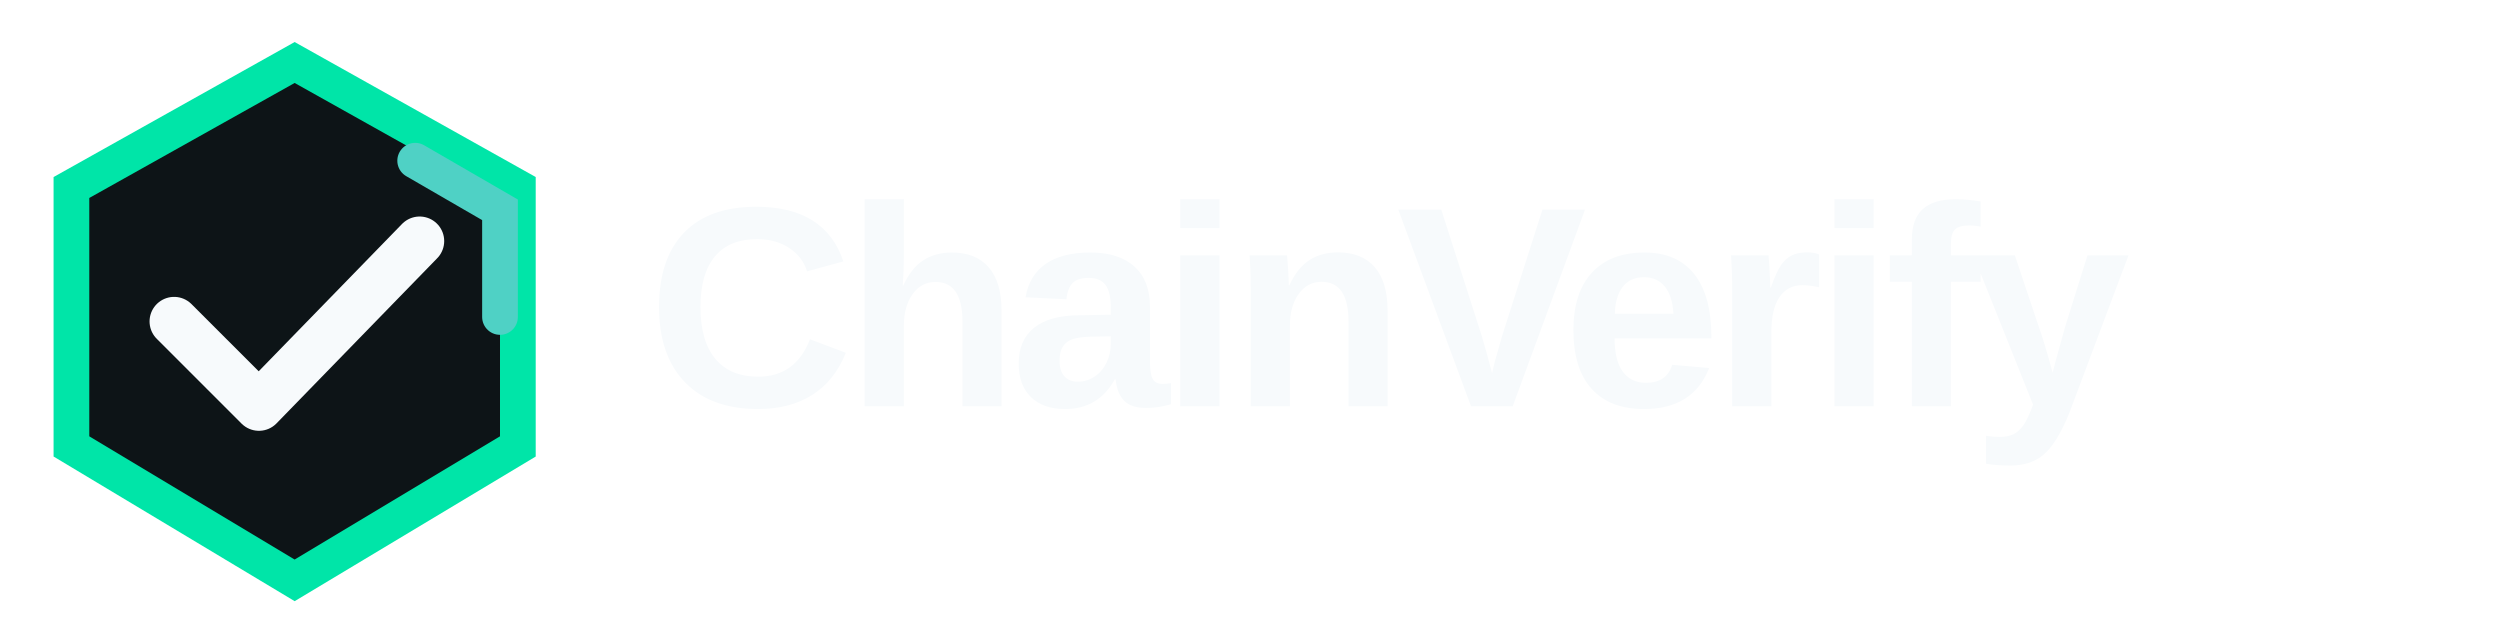
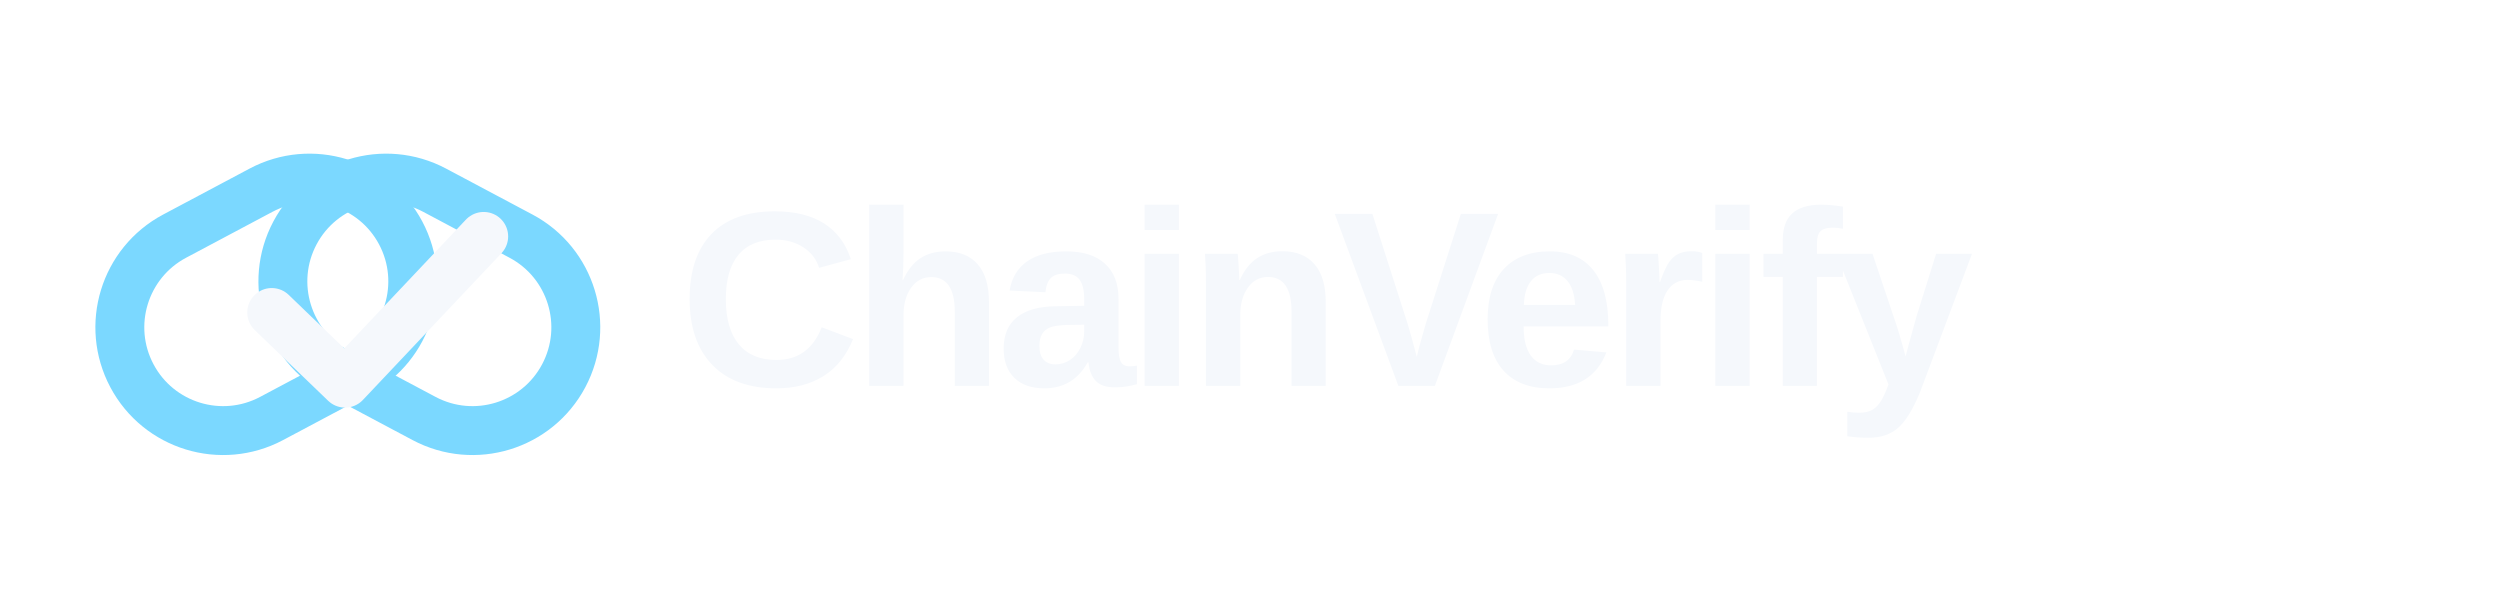
- <svg xmlns="http://www.w3.org/2000/svg" viewBox="0 0 560 144" role="img" aria-labelledby="title">
-   <g transform="translate(8 14)">
-     <path d="M58 0 108 28v58L58 116 8 86V28Z" fill="#0D1417" stroke="#00E5A8" stroke-width="8" />
-     <path d="M31 58 50 77 86 40" fill="none" stroke="#F7FAFC" stroke-width="11" stroke-linecap="round" stroke-linejoin="round" />
-     <path d="M85 22 104 33v24" fill="none" stroke="#4FD1C5" stroke-width="8" stroke-linecap="round" />
+ <svg xmlns="http://www.w3.org/2000/svg" viewBox="0 0 920 220" role="img" aria-labelledby="title">
+   <g transform="translate(24 24)">
+     <rect x="18" y="50" width="112" height="76" rx="38" fill="none" stroke="#7BD8FF" stroke-width="18" transform="rotate(-28 74 88)" />
+     <rect x="78" y="50" width="112" height="76" rx="38" fill="none" stroke="#7BD8FF" stroke-width="18" transform="rotate(28 134 88)" />
+     <path d="M76 91 L103 117 L154 63" fill="none" stroke="#F5F8FC" stroke-width="18" stroke-linecap="round" stroke-linejoin="round" />
  </g>
-   <text x="145" y="91" fill="#F7FAFC" font-family="'Helvetica Neue',Arial,sans-serif" font-size="64" font-weight="700" letter-spacing="-2">ChainVerify</text>
+   <text x="250" y="142" fill="#F5F8FC" font-family="'Helvetica Neue', Arial, sans-serif" font-size="92" font-weight="700" letter-spacing="-3">ChainVerify</text>
</svg>
